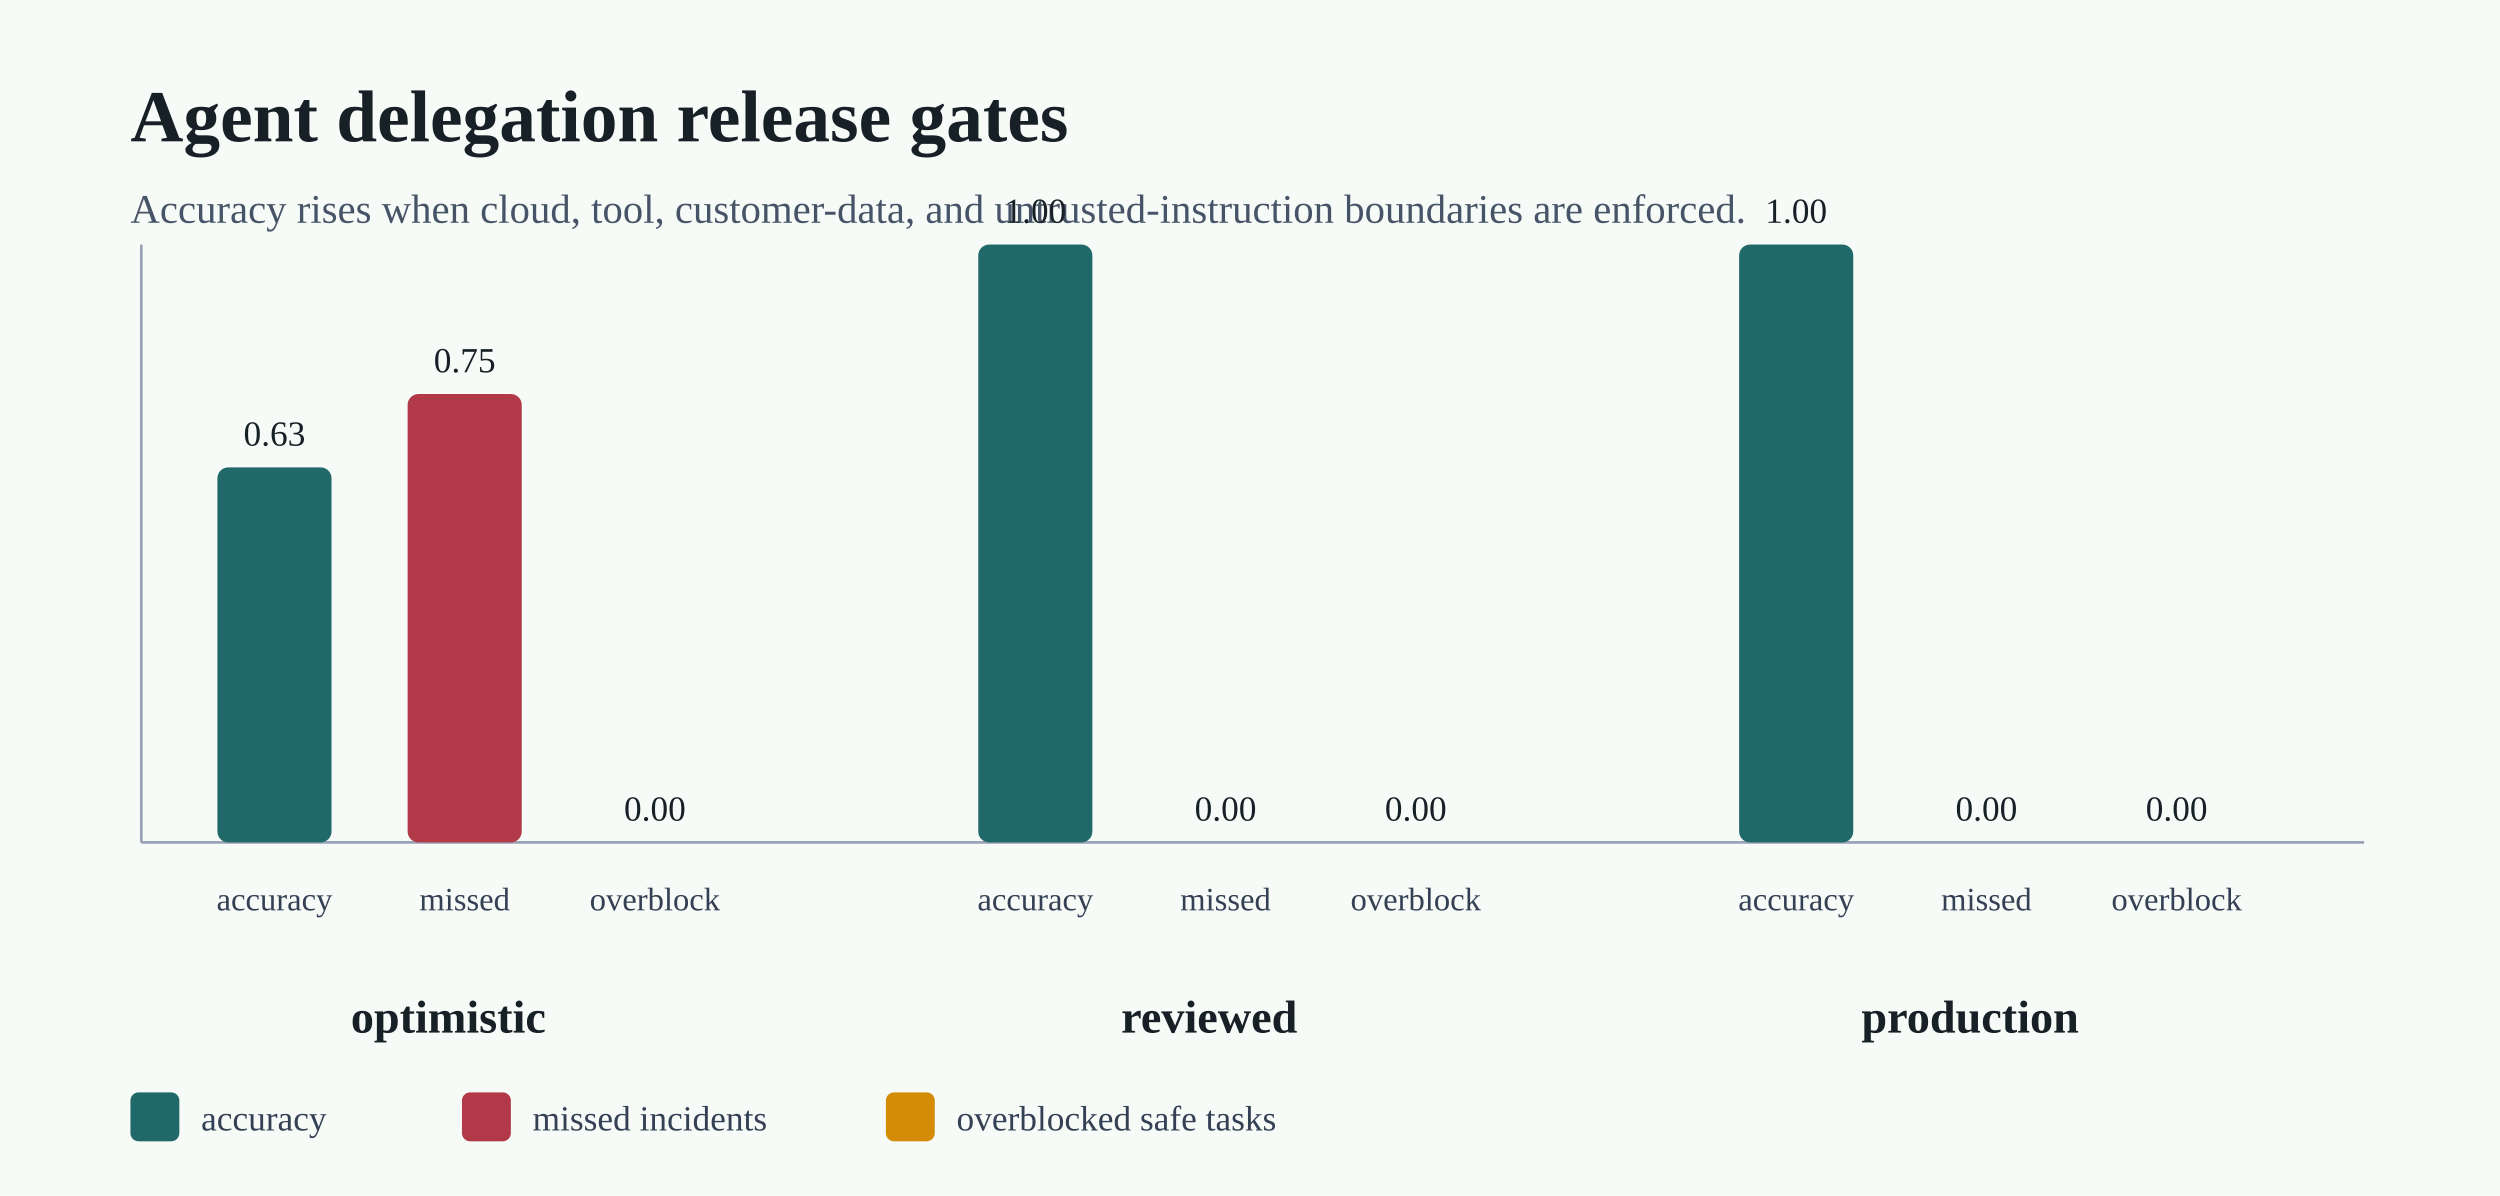
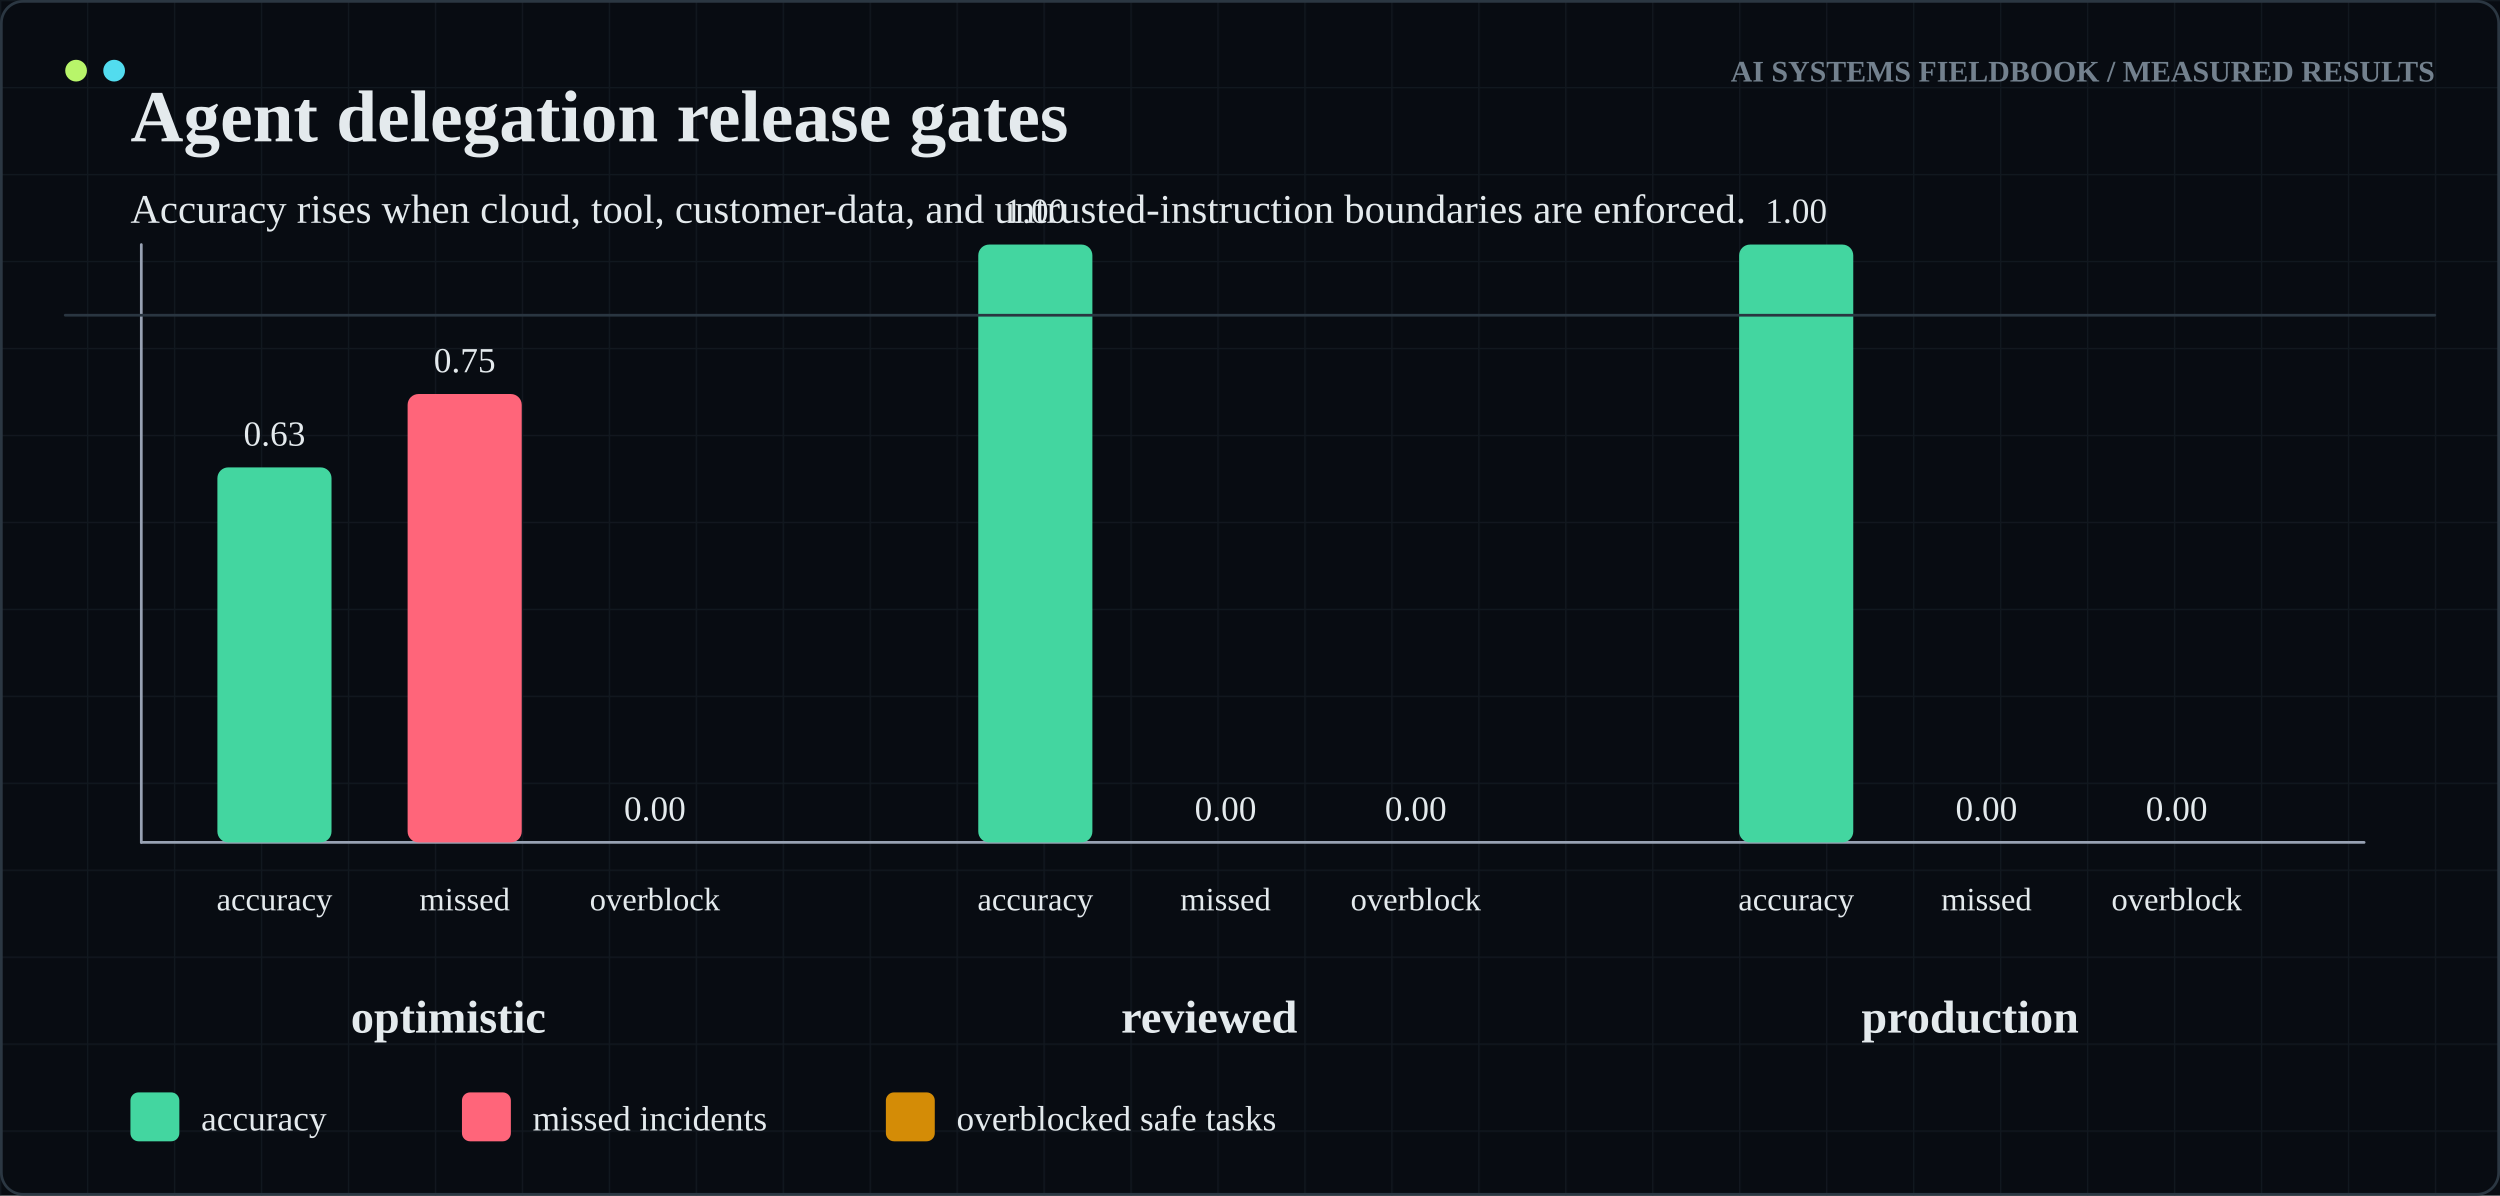
- <svg xmlns="http://www.w3.org/2000/svg" width="920" height="440" viewBox="0 0 920 440" role="img" aria-labelledby="title desc">
-   <rect width="920" height="440" fill="#f7fbf8" />
+ <svg xmlns="http://www.w3.org/2000/svg" width="920" height="440" viewBox="0 0 920 440" role="img" aria-labelledby="title desc" data-visual-quality="publication" data-visual-system="fieldbook-v2" data-text-fit="bounded">
+   <defs id="fieldbook-v2-defs">
+     <pattern id="fieldbook-grid" width="32" height="32" patternUnits="userSpaceOnUse">
+       <path d="M 32 0 L 0 0 0 32" fill="none" stroke="#27323d" stroke-width="1" />
+     </pattern>
+   </defs>
+   <g aria-hidden="true" data-fieldbook-frame="background">
+     <rect width="920" height="440" fill="#080c12" />
+     <rect width="920" height="440" fill="url(#fieldbook-grid)" opacity="0.32" />
+   </g>
  <text x="48" y="52" font-size="27" font-weight="800" fill="#172026">Agent delegation release gates</text>
  <text x="48" y="82" font-size="15" fill="#475467">Accuracy rises when cloud, tool, customer-data, and untrusted-instruction boundaries are enforced.</text>
  <line x1="52" y1="310" x2="870" y2="310" stroke="#98a2b3" stroke-width="1" />
  <line x1="52" y1="90" x2="52" y2="310" stroke="#98a2b3" stroke-width="1" />
-   <rect x="80" y="172" width="42" height="138" rx="4" fill="#216869" />
+   <rect x="80" y="172" width="42" height="138" rx="4" fill="#43d6a0" />
  <text x="101" y="164" text-anchor="middle" font-size="13" fill="#172026">0.63</text>
  <text x="101" y="335" text-anchor="middle" font-size="12" fill="#344054">accuracy</text>
-   <rect x="150" y="145" width="42" height="165" rx="4" fill="#b23a48" />
+   <rect x="150" y="145" width="42" height="165" rx="4" fill="#ff657a" />
  <text x="171" y="137" text-anchor="middle" font-size="13" fill="#172026">0.75</text>
  <text x="171" y="335" text-anchor="middle" font-size="12" fill="#344054">missed</text>
  <rect x="220" y="310" width="42" height="0" rx="4" fill="#d48c06" />
  <text x="241" y="302" text-anchor="middle" font-size="13" fill="#172026">0.00</text>
  <text x="241" y="335" text-anchor="middle" font-size="12" fill="#344054">overblock</text>
-   <rect x="360" y="90" width="42" height="220" rx="4" fill="#216869" />
+   <rect x="360" y="90" width="42" height="220" rx="4" fill="#43d6a0" />
  <text x="381" y="82" text-anchor="middle" font-size="13" fill="#172026">1.00</text>
  <text x="381" y="335" text-anchor="middle" font-size="12" fill="#344054">accuracy</text>
-   <rect x="430" y="310" width="42" height="0" rx="4" fill="#b23a48" />
+   <rect x="430" y="310" width="42" height="0" rx="4" fill="#ff657a" />
  <text x="451" y="302" text-anchor="middle" font-size="13" fill="#172026">0.00</text>
  <text x="451" y="335" text-anchor="middle" font-size="12" fill="#344054">missed</text>
  <rect x="500" y="310" width="42" height="0" rx="4" fill="#d48c06" />
  <text x="521" y="302" text-anchor="middle" font-size="13" fill="#172026">0.00</text>
  <text x="521" y="335" text-anchor="middle" font-size="12" fill="#344054">overblock</text>
-   <rect x="640" y="90" width="42" height="220" rx="4" fill="#216869" />
+   <rect x="640" y="90" width="42" height="220" rx="4" fill="#43d6a0" />
  <text x="661" y="82" text-anchor="middle" font-size="13" fill="#172026">1.00</text>
  <text x="661" y="335" text-anchor="middle" font-size="12" fill="#344054">accuracy</text>
-   <rect x="710" y="310" width="42" height="0" rx="4" fill="#b23a48" />
+   <rect x="710" y="310" width="42" height="0" rx="4" fill="#ff657a" />
  <text x="731" y="302" text-anchor="middle" font-size="13" fill="#172026">0.00</text>
  <text x="731" y="335" text-anchor="middle" font-size="12" fill="#344054">missed</text>
  <rect x="780" y="310" width="42" height="0" rx="4" fill="#d48c06" />
  <text x="801" y="302" text-anchor="middle" font-size="13" fill="#172026">0.00</text>
  <text x="801" y="335" text-anchor="middle" font-size="12" fill="#344054">overblock</text>
  <text x="165" y="380" text-anchor="middle" font-size="17" font-weight="700" fill="#172026">optimistic</text>
  <text x="445" y="380" text-anchor="middle" font-size="17" font-weight="700" fill="#172026">reviewed</text>
  <text x="725" y="380" text-anchor="middle" font-size="17" font-weight="700" fill="#172026">production</text>
-   <rect x="48" y="402" width="18" height="18" fill="#216869" rx="3" />
+   <rect x="48" y="402" width="18" height="18" fill="#43d6a0" rx="3" />
  <text x="74" y="416" font-size="13" fill="#344054">accuracy</text>
-   <rect x="170" y="402" width="18" height="18" fill="#b23a48" rx="3" />
+   <rect x="170" y="402" width="18" height="18" fill="#ff657a" rx="3" />
  <text x="196" y="416" font-size="13" fill="#344054">missed incidents</text>
  <rect x="326" y="402" width="18" height="18" fill="#d48c06" rx="3" />
  <text x="352" y="416" font-size="13" fill="#344054">overblocked safe tasks</text>
+   <style id="fieldbook-v2-theme">
+     text { fill: #e4eaed !important; font-family: Inter, system-ui, sans-serif !important; letter-spacing: 0; }
+     .title { fill: #f7faf9 !important; font-weight: 750 !important; }
+     .subtitle, .sub, .note, .axis, .legend, .body, .small { fill: #8d9aa6 !important; }
+     .label, .smallTitle, .metric, .headtext { fill: #e7edef !important; }
+     path, line, polyline { stroke-linecap: round; stroke-linejoin: round; }
+     .fieldbook-kicker { fill: #73818e !important; font-family: ui-monospace, SFMono-Regular, Consolas, monospace !important; font-size: 11px !important; font-weight: 750 !important; }
+   </style>
+   <g aria-hidden="true" data-fieldbook-frame="overlay">
+     <line x1="24" y1="116" x2="896" y2="116" stroke="#2a3641" stroke-width="1" />
+     <circle cx="28" cy="26" r="4" fill="#b8f56a" />
+     <circle cx="42" cy="26" r="4" fill="#52dcef" />
+     <text class="fieldbook-kicker" x="896" y="30" text-anchor="end">AI SYSTEMS FIELDBOOK / MEASURED RESULTS</text>
+     <rect x="0.5" y="0.5" width="919" height="439" rx="8" fill="none" stroke="#2b3742" stroke-width="1" />
+   </g>
</svg>
